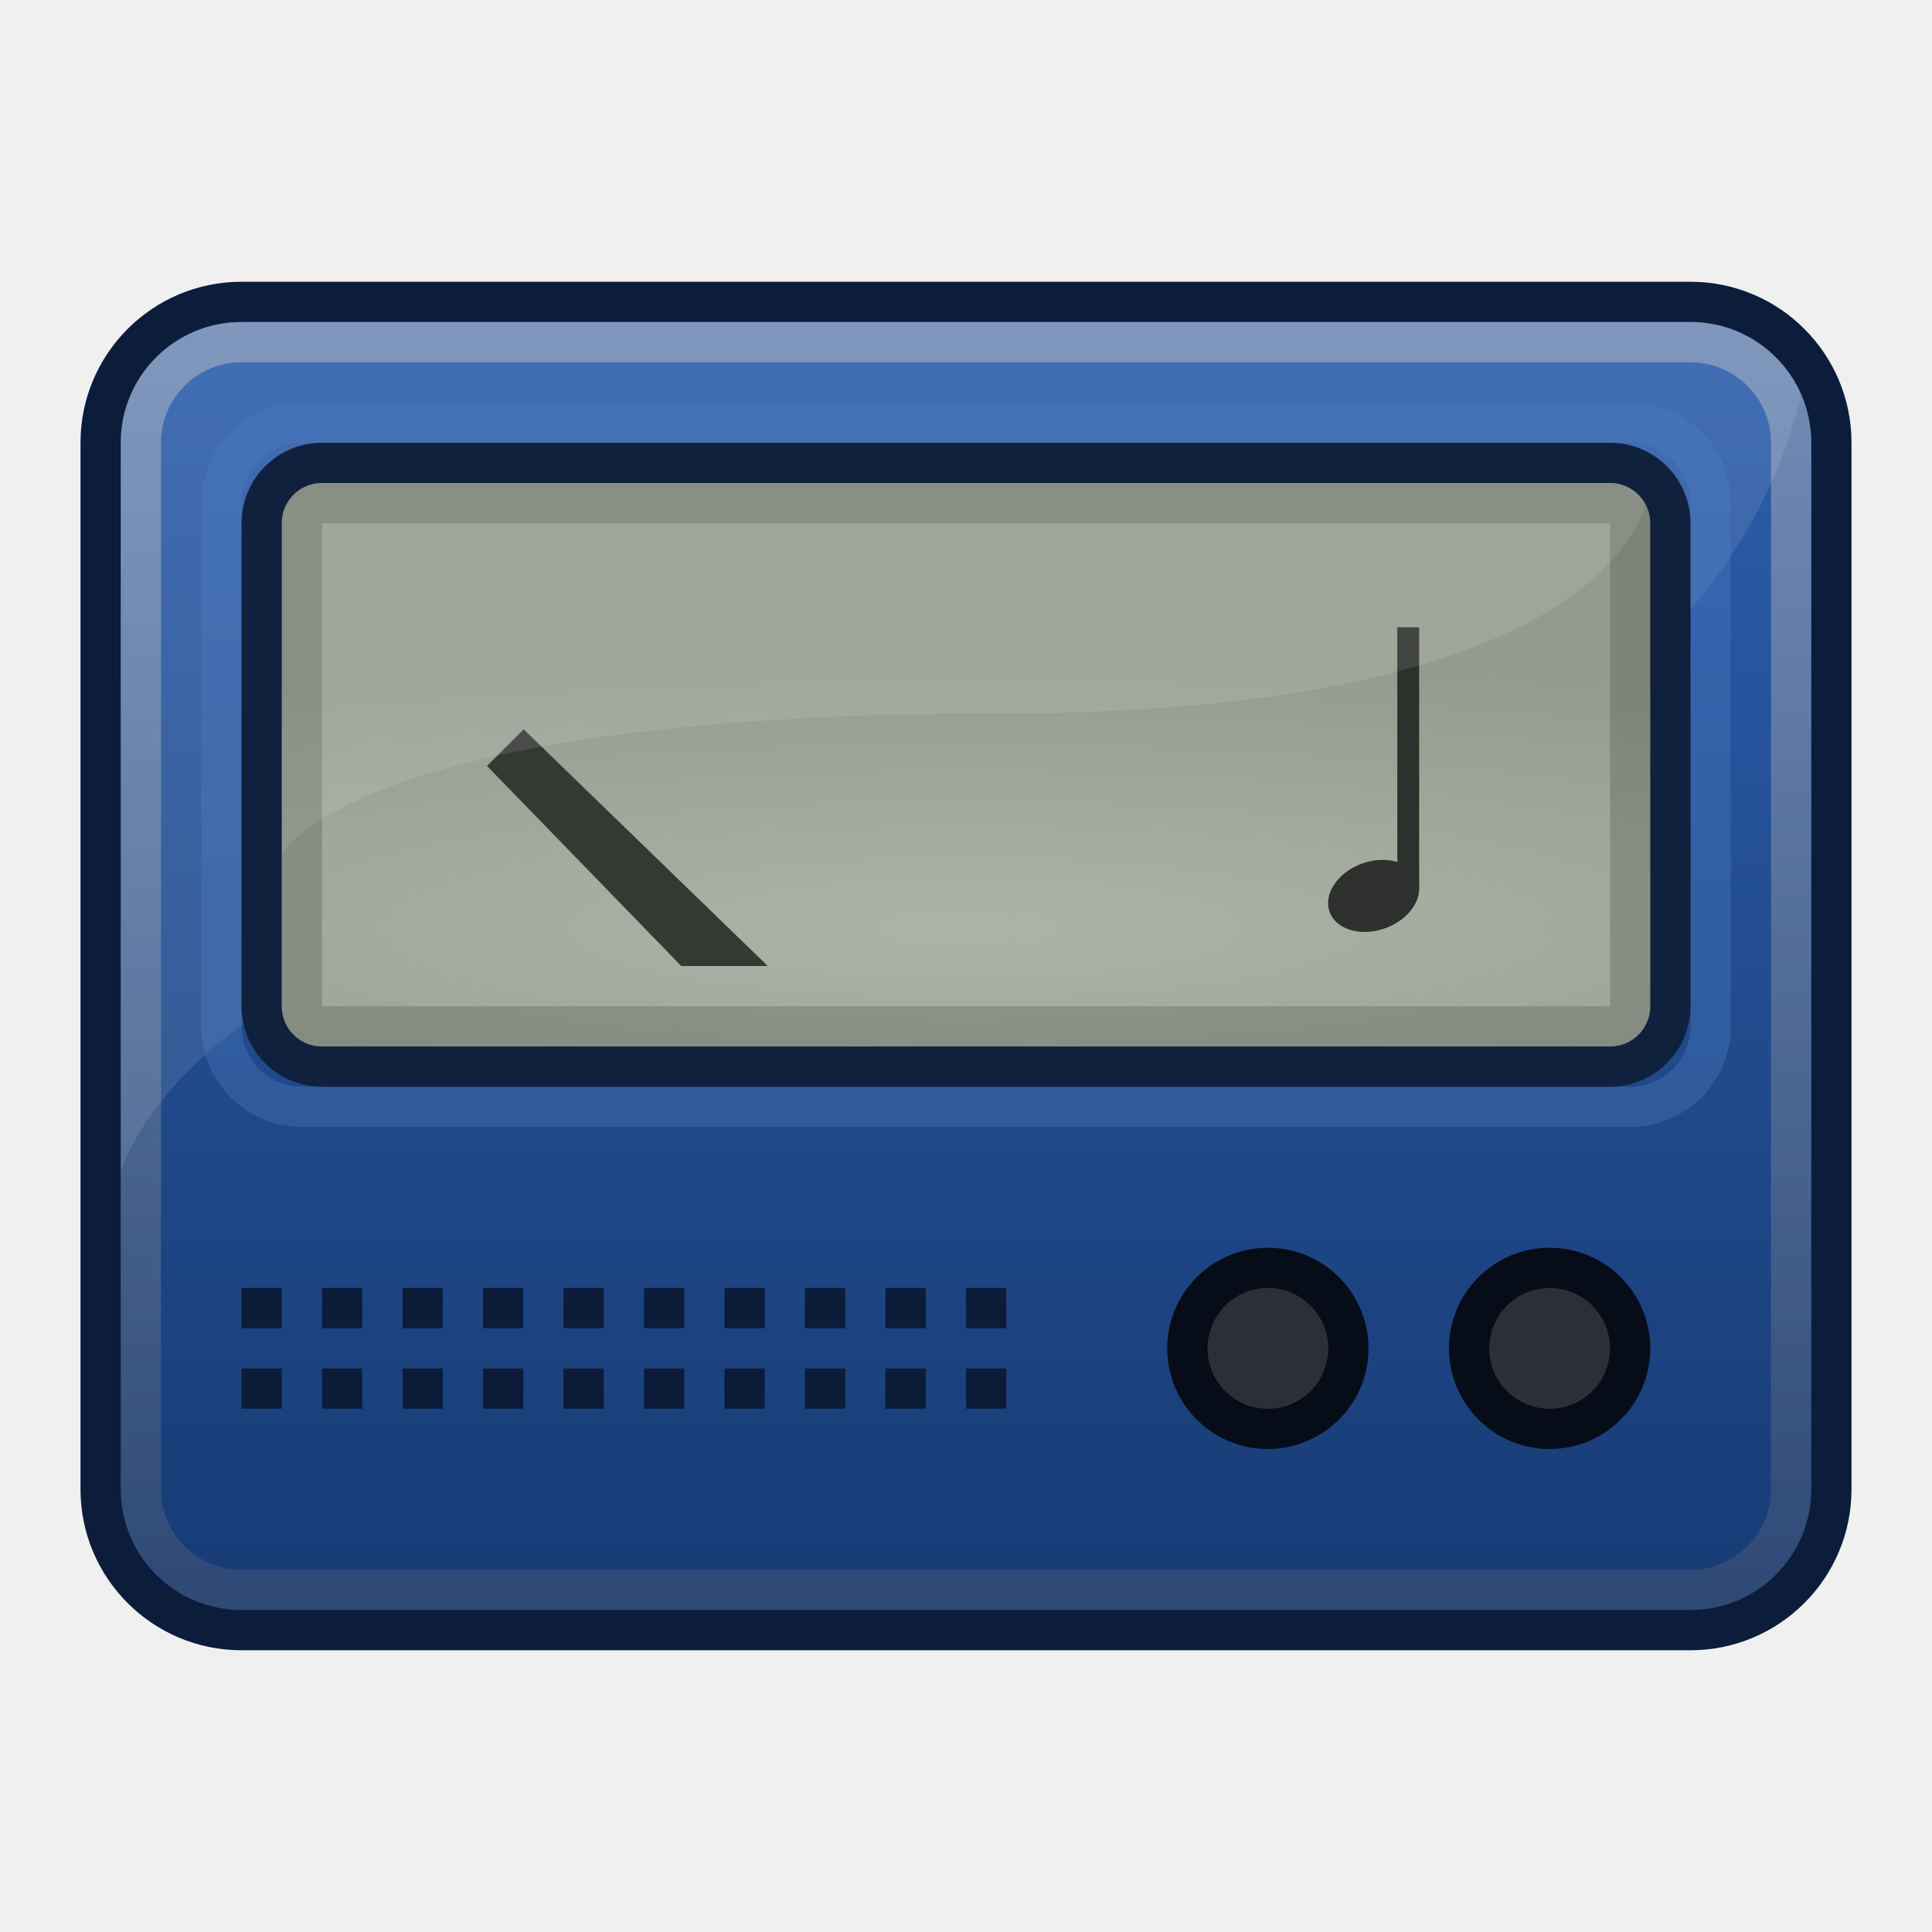
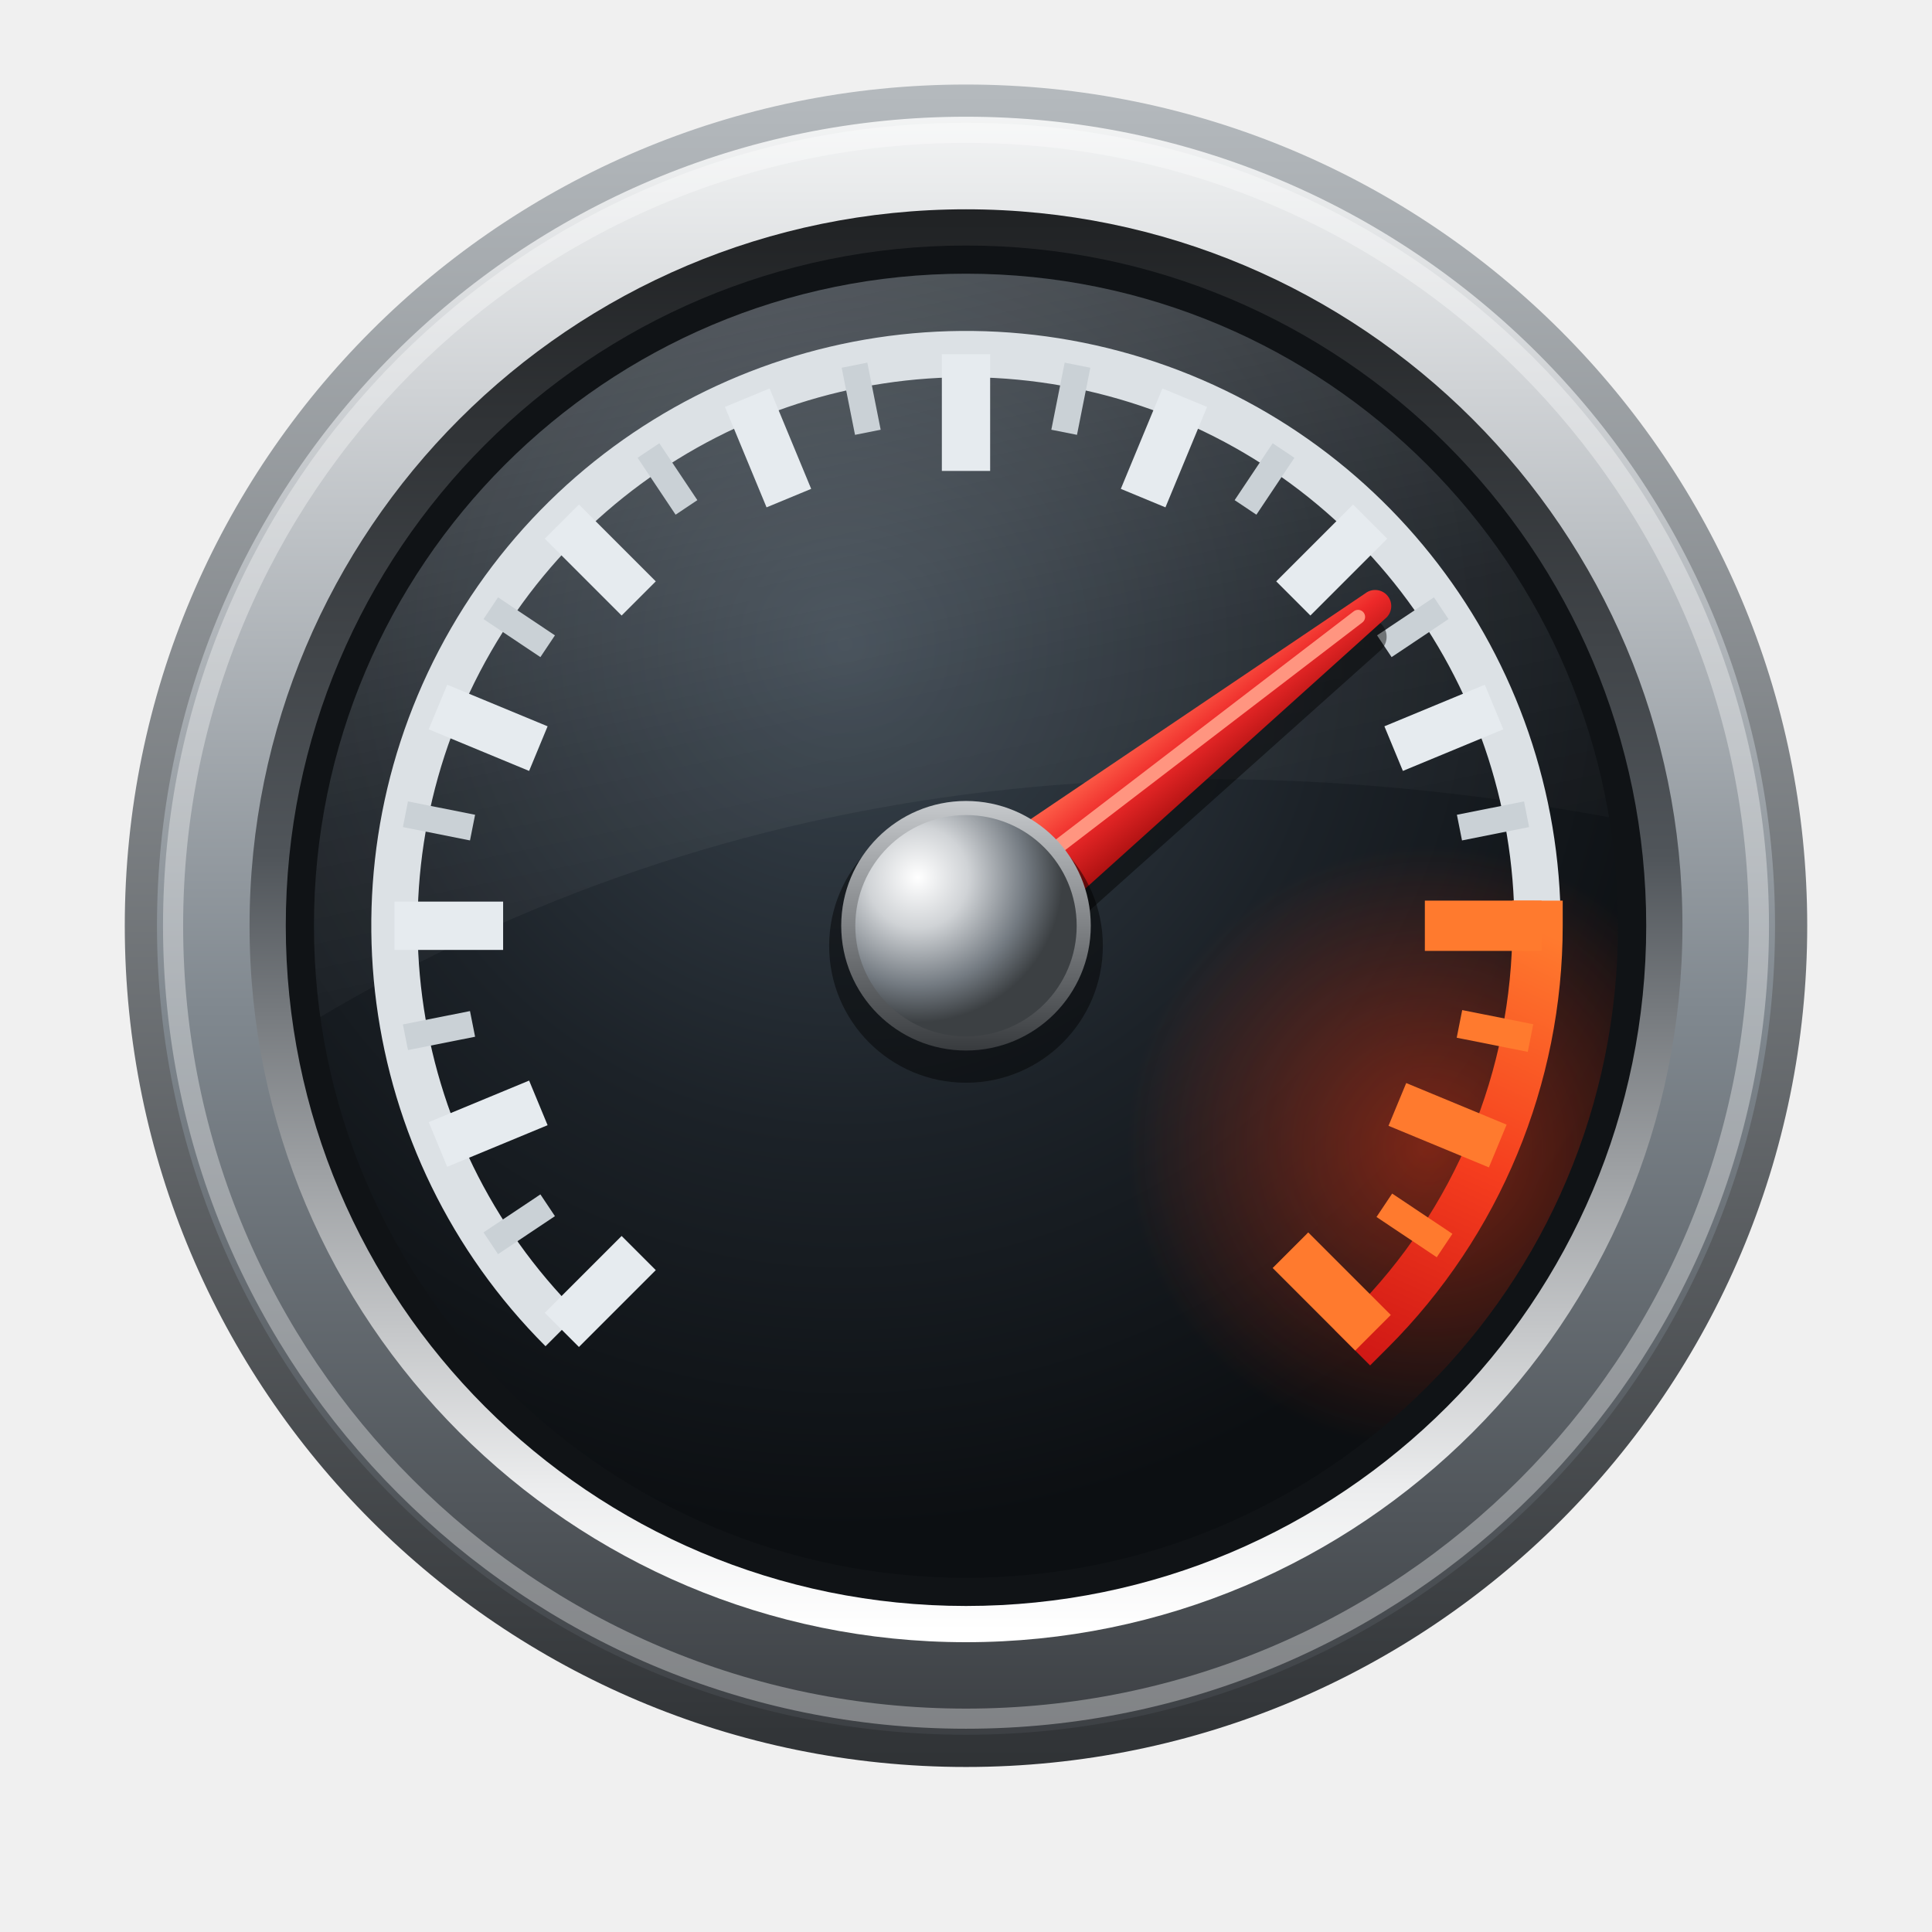
<svg xmlns="http://www.w3.org/2000/svg" width="48" height="48" viewBox="0 0 48 48">
-   <svg viewBox="0 0 48 48" width="48" height="48">
+   <svg width="48" height="48" viewBox="0 0 48 48">
    <defs>
-       <linearGradient id="case" x1="0" y1="0" x2="0" y2="1">
-         <stop offset="0" stop-color="#2d5fae" />
-         <stop offset="1" stop-color="#173a73" />
+       <linearGradient id="outerBezel" x1="24" y1="2" x2="24" y2="44" gradientUnits="userSpaceOnUse">
+         <stop offset="0%" stop-color="#f7f8f8" />
+         <stop offset="18%" stop-color="#d0d3d6" />
+         <stop offset="55%" stop-color="#80888f" />
+         <stop offset="85%" stop-color="#50555a" />
+         <stop offset="100%" stop-color="#393c40" />
      </linearGradient>
-       <linearGradient id="hi" x1="0" y1="0" x2="0" y2="1">
-         <stop offset="0" stop-color="#ffffff" stop-opacity="1" />
-         <stop offset="1" stop-color="#ffffff" stop-opacity="0.31" />
+       <linearGradient id="bezelBorder" x1="24" y1="2" x2="24" y2="44" gradientUnits="userSpaceOnUse">
+         <stop offset="0%" stop-color="#b5babe" />
+         <stop offset="100%" stop-color="#2f3235" />
      </linearGradient>
-       <radialGradient id="lcd" gradientUnits="userSpaceOnUse" cx="0" cy="0" r="1" gradientTransform="matrix(37.80,0,0,6.75,24.00,23.05)">
-         <stop offset="0" stop-color="#adb4a7" />
-         <stop offset="1" stop-color="#949b8e" />
+       <linearGradient id="innerBevel" x1="24" y1="5.5" x2="24" y2="40.5" gradientUnits="userSpaceOnUse">
+         <stop offset="0%" stop-color="#212325" />
+         <stop offset="45%" stop-color="#50555a" />
+         <stop offset="90%" stop-color="#ecedee" />
+         <stop offset="100%" stop-color="#ffffff" />
+       </linearGradient>
+       <radialGradient id="dialFace" cx="21" cy="16" r="22" gradientUnits="userSpaceOnUse">
+         <stop offset="0%" stop-color="#3a454f" />
+         <stop offset="55%" stop-color="#1c2228" />
+         <stop offset="100%" stop-color="#0c0f12" />
      </radialGradient>
-       <linearGradient id="sheen" x1="0" y1="0" x2="0.7" y2="1">
-         <stop offset="0" stop-color="#6fa0eb" stop-opacity="0.22" />
-         <stop offset="0.5" stop-color="#4f83d1" stop-opacity="0.08" />
-         <stop offset="1" stop-color="#ffffff" stop-opacity="0.03" />
+       <linearGradient id="glassGloss" x1="20" y1="6" x2="24" y2="25" gradientUnits="userSpaceOnUse">
+         <stop offset="0%" stop-color="#ffffff" stop-opacity="0.22" />
+         <stop offset="60%" stop-color="#ffffff" stop-opacity="0.06" />
+         <stop offset="100%" stop-color="#ffffff" stop-opacity="0.01" />
      </linearGradient>
+       <radialGradient id="redzoneGlow" cx="35.5" cy="28.5" r="7.5" gradientUnits="userSpaceOnUse">
+         <stop offset="0%" stop-color="#ff3b14" stop-opacity="0.45" />
+         <stop offset="100%" stop-color="#ff3b14" stop-opacity="0" />
+       </radialGradient>
+       <linearGradient id="redzoneGrad" x1="38" y1="23" x2="33" y2="34" gradientUnits="userSpaceOnUse">
+         <stop offset="0%" stop-color="#ff7a2e" />
+         <stop offset="50%" stop-color="#f53d1e" />
+         <stop offset="100%" stop-color="#cc1414" />
+       </linearGradient>
+       <linearGradient id="needleGrad" x1="22.8" y1="16" x2="25.2" y2="16" gradientUnits="userSpaceOnUse">
+         <stop offset="0%" stop-color="#ff644c" />
+         <stop offset="45%" stop-color="#ed2929" />
+         <stop offset="100%" stop-color="#a80f0f" />
+       </linearGradient>
+       <radialGradient id="hubCap" cx="22.8" cy="21.8" r="3.6" gradientUnits="userSpaceOnUse">
+         <stop offset="0%" stop-color="#ffffff" />
+         <stop offset="35%" stop-color="#d0d3d6" />
+         <stop offset="75%" stop-color="#737a81" />
+         <stop offset="100%" stop-color="#3c4043" />
+       </radialGradient>
+       <linearGradient id="hubRim" x1="24" y1="19.5" x2="24" y2="26.5" gradientUnits="userSpaceOnUse">
+         <stop offset="0%" stop-color="#d0d3d6" />
+         <stop offset="100%" stop-color="#2f3235" />
+       </linearGradient>
+       <clipPath id="dialClip">
+         <circle cx="24" cy="23" r="16.2" />
+       </clipPath>
    </defs>
-     <rect x="2.5" y="7.5" width="43" height="33" rx="3.5" fill="url(#case)" stroke="#0b1d3a" stroke-width="1" />
-     <clipPath id="casec">
-       <rect x="3" y="8" width="42" height="32" rx="3.0" />
-     </clipPath>
-     <rect x="3.5" y="8.5" width="41" height="31" rx="2.5" fill="none" stroke="url(#hi)" stroke-width="1" opacity="0.4" />
-     <rect x="3.5" y="8.5" width="41" height="31" rx="2.5" fill="none" stroke="#000000" stroke-width="1" opacity="0.12" />
-     <path d="M 3,29.12 C 3,29.12 5.1,21.094 24.84,21.094 C 45.0,21.094 45,8 45,8 L 3,8 Z" fill="#ffffff" opacity="0.1" clip-path="url(#casec)" />
-     <rect x="5.5" y="10.5" width="37" height="17" rx="2.0" fill="none" stroke="#4e7ec4" stroke-width="1" opacity="0.35" />
-     <rect x="6.5" y="11.5" width="35" height="15" rx="1.5" fill="url(#lcd)" stroke="#10213d" stroke-width="1" />
-     <rect x="7.5" y="12.5" width="33" height="13" rx="0.5" fill="none" stroke="#000000" stroke-width="1" opacity="0.16" />
-     <clipPath id="lcdc">
-       <rect x="7" y="12" width="34" height="14" rx="1.0" />
-     </clipPath>
-     <clipPath id="swingc">
-       <rect x="7" y="12" width="34" height="12.0" />
-     </clipPath>
-     <g clip-path="url(#swingc)">
-       <polygon points="20.55,25.43 13.01,18.12 12.10,19.03 19.42,26.57" fill="#353934" opacity="1.00" />
+     <circle cx="24" cy="23" r="20.5" fill="url(#outerBezel)" stroke="url(#bezelBorder)" stroke-width="0.8" />
+     <circle cx="24" cy="23" r="19.7" fill="none" stroke="#ffffff" stroke-opacity="0.35" stroke-width="0.5" />
+     <circle cx="24" cy="23" r="17.8" fill="url(#innerBevel)" />
+     <circle cx="24" cy="23" r="16.9" fill="#101316" />
+     <circle cx="24" cy="23" r="16.2" fill="url(#dialFace)" />
+     <g clip-path="url(#dialClip)">
+       <circle cx="35.5" cy="28.5" r="7.5" fill="url(#redzoneGlow)" />
+       <path d="M 6 26.5 Q 21 16.5 41 20.5 L 41 5 L 6 5 Z" fill="url(#glassGloss)" />
    </g>
-     <g fill="#2d302c" transform="translate(18.3,14.5) scale(0.1551724) translate(-393,-425)">
-       <ellipse cx="495" cy="475" rx="7.5" ry="5.5" transform="rotate(-20 495 475)" />
-       <rect x="498.79" y="432" width="3.5" height="41.85" />
+     <path d="M 13.96 33.04 A 14.2 14.2 0 1 1 38.2 23" fill="none" stroke="#dce1e5" stroke-width="1.15" stroke-linecap="butt" />
+     <path d="M 38.2 23 A 14.2 14.2 0 0 1 34.04 33.04" fill="none" stroke="url(#redzoneGrad)" stroke-width="1.25" stroke-linecap="square" />
+     <g stroke="#cad1d6" stroke-width="0.65" stroke-linecap="butt">
+       <line x1="24" y1="8.8" x2="24" y2="10.5" transform="rotate(-123.75 24 23)" />
+       <line x1="24" y1="8.8" x2="24" y2="10.5" transform="rotate(-101.25 24 23)" />
+       <line x1="24" y1="8.8" x2="24" y2="10.5" transform="rotate(-78.75 24 23)" />
+       <line x1="24" y1="8.8" x2="24" y2="10.5" transform="rotate(-56.25 24 23)" />
+       <line x1="24" y1="8.8" x2="24" y2="10.5" transform="rotate(-33.75 24 23)" />
+       <line x1="24" y1="8.8" x2="24" y2="10.5" transform="rotate(-11.25 24 23)" />
+       <line x1="24" y1="8.8" x2="24" y2="10.5" transform="rotate(11.25 24 23)" />
+       <line x1="24" y1="8.8" x2="24" y2="10.5" transform="rotate(33.75 24 23)" />
+       <line x1="24" y1="8.8" x2="24" y2="10.5" transform="rotate(56.25 24 23)" />
+       <line x1="24" y1="8.8" x2="24" y2="10.5" transform="rotate(78.75 24 23)" />
    </g>
-     <path d="M 7,21.24 C 7,21.24 8.7,17.729 24.68,17.729 C 41.0,17.729 41,12 41,12 L 7,12 Z" fill="#ffffff" opacity="0.1" clip-path="url(#lcdc)" />
-     <rect x="6" y="32" width="1" height="1" rx="0" fill="#0b1c38" />
-     <rect x="8" y="32" width="1" height="1" rx="0" fill="#0b1c38" />
-     <rect x="10" y="32" width="1" height="1" rx="0" fill="#0b1c38" />
-     <rect x="12" y="32" width="1" height="1" rx="0" fill="#0b1c38" />
-     <rect x="14" y="32" width="1" height="1" rx="0" fill="#0b1c38" />
-     <rect x="16" y="32" width="1" height="1" rx="0" fill="#0b1c38" />
-     <rect x="18" y="32" width="1" height="1" rx="0" fill="#0b1c38" />
-     <rect x="20" y="32" width="1" height="1" rx="0" fill="#0b1c38" />
-     <rect x="22" y="32" width="1" height="1" rx="0" fill="#0b1c38" />
-     <rect x="24" y="32" width="1" height="1" rx="0" fill="#0b1c38" />
-     <rect x="6" y="34" width="1" height="1" rx="0" fill="#0b1c38" />
-     <rect x="8" y="34" width="1" height="1" rx="0" fill="#0b1c38" />
-     <rect x="10" y="34" width="1" height="1" rx="0" fill="#0b1c38" />
-     <rect x="12" y="34" width="1" height="1" rx="0" fill="#0b1c38" />
-     <rect x="14" y="34" width="1" height="1" rx="0" fill="#0b1c38" />
-     <rect x="16" y="34" width="1" height="1" rx="0" fill="#0b1c38" />
-     <rect x="18" y="34" width="1" height="1" rx="0" fill="#0b1c38" />
-     <rect x="20" y="34" width="1" height="1" rx="0" fill="#0b1c38" />
-     <rect x="22" y="34" width="1" height="1" rx="0" fill="#0b1c38" />
-     <rect x="24" y="34" width="1" height="1" rx="0" fill="#0b1c38" />
-     <circle cx="31.5" cy="33.5" r="2.0" fill="#2c3036" stroke="#060c18" stroke-width="1" />
-     <circle cx="38.5" cy="33.5" r="2.0" fill="#2c3036" stroke="#060c18" stroke-width="1" />
+     <g stroke="#e6ebef" stroke-width="1.2" stroke-linecap="butt">
+       <line x1="24" y1="8.8" x2="24" y2="11.5" transform="rotate(-135 24 23)" />
+       <line x1="24" y1="8.8" x2="24" y2="11.5" transform="rotate(-112.5 24 23)" />
+       <line x1="24" y1="8.8" x2="24" y2="11.5" transform="rotate(-90 24 23)" />
+       <line x1="24" y1="8.8" x2="24" y2="11.5" transform="rotate(-67.5 24 23)" />
+       <line x1="24" y1="8.8" x2="24" y2="11.5" transform="rotate(-45 24 23)" />
+       <line x1="24" y1="8.8" x2="24" y2="11.5" transform="rotate(-22.5 24 23)" />
+       <line x1="24" y1="8.8" x2="24" y2="11.7" transform="rotate(0 24 23)" />
+       <line x1="24" y1="8.8" x2="24" y2="11.5" transform="rotate(22.5 24 23)" />
+       <line x1="24" y1="8.8" x2="24" y2="11.5" transform="rotate(45 24 23)" />
+       <line x1="24" y1="8.8" x2="24" y2="11.5" transform="rotate(67.5 24 23)" />
+     </g>
+     <g stroke="url(#redzoneGrad)" stroke-linecap="butt">
+       <line x1="24" y1="8.7" x2="24" y2="11.6" stroke-width="1.25" transform="rotate(90 24 23)" />
+       <line x1="24" y1="8.7" x2="24" y2="10.5" stroke-width="0.7" transform="rotate(101.25 24 23)" />
+       <line x1="24" y1="8.7" x2="24" y2="11.4" stroke-width="1.15" transform="rotate(112.5 24 23)" />
+       <line x1="24" y1="8.7" x2="24" y2="10.5" stroke-width="0.7" transform="rotate(123.75 24 23)" />
+       <line x1="24" y1="8.7" x2="24" y2="11.6" stroke-width="1.25" transform="rotate(135 24 23)" />
+     </g>
+     <g transform="rotate(52 24 23)">
+       <path d="M 22.8 23 L 23.65 10.2 A 0.45 0.45 0 0 1 24.55 10.2 L 25.4 23 Z" fill="#000000" fill-opacity="0.45" transform="translate(0.4, 0.5)" />
+       <path d="M 22.7 23 L 23.6 10.1 A 0.4 0.4 0 0 1 24.4 10.1 L 25.3 23 Z" fill="url(#needleGrad)" />
+       <line x1="23.85" y1="21" x2="23.95" y2="10.6" stroke="#ff9580" stroke-width="0.35" stroke-linecap="round" />
+     </g>
+     <circle cx="24" cy="23.5" r="3.4" fill="#000000" fill-opacity="0.45" />
+     <circle cx="24" cy="23" r="3.1" fill="url(#hubRim)" />
+     <circle cx="24" cy="23" r="2.75" fill="url(#hubCap)" />
  </svg>
</svg>
